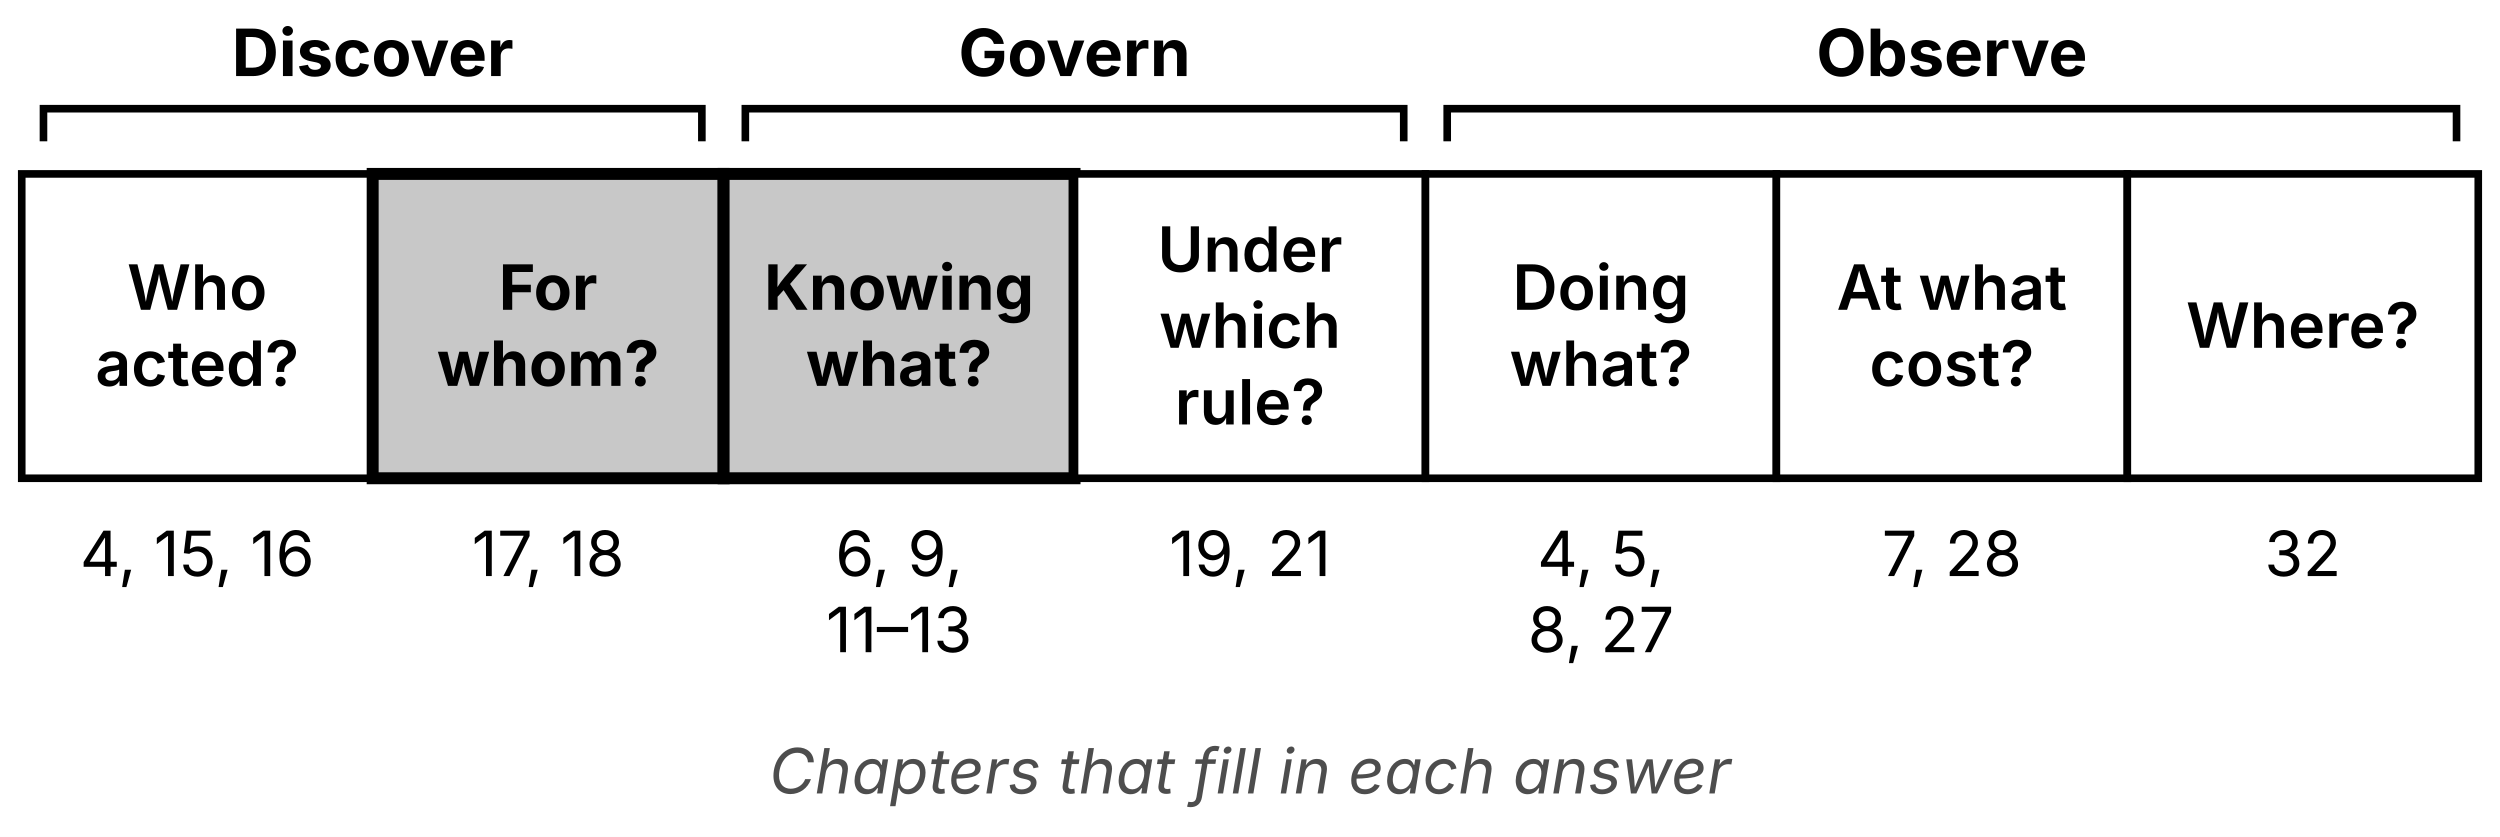
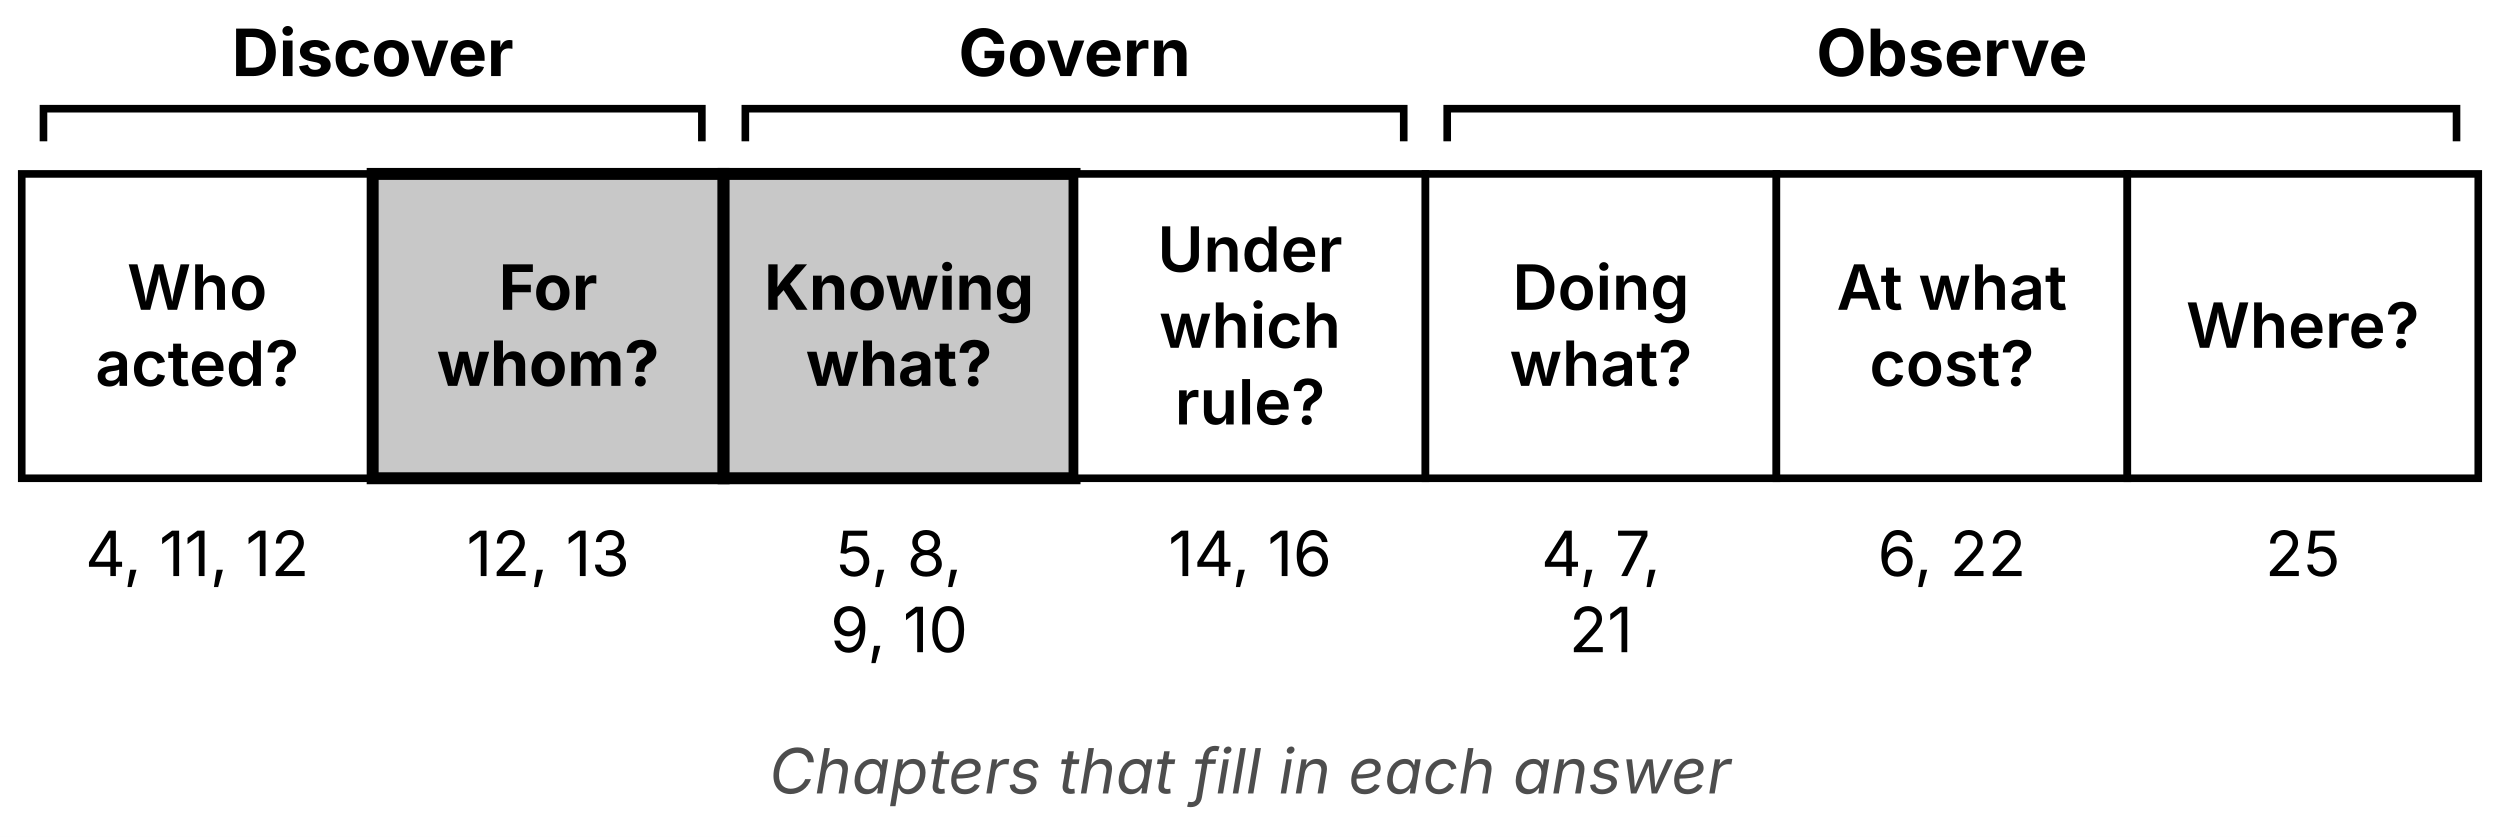
<svg xmlns="http://www.w3.org/2000/svg" width="4.6in" height="1.54in" viewBox="0 0 460 154">
  <defs>
    <marker id="call" viewBox="0 0 10 10" refX="9" refY="5" markerWidth="7" markerHeight="7" orient="auto-start-reverse">
      <path d="M0,0 L10,5 L0,10 z" fill="#000000" />
    </marker>
    <marker id="trace" viewBox="0 0 10 10" refX="9" refY="5" markerWidth="8" markerHeight="8" orient="auto-start-reverse">
      <path d="M1,1 L9,5 L1,9" fill="none" stroke="#000000" stroke-width="1.3" />
    </marker>
  </defs>
  <rect width="460" height="154" fill="#ffffff" />
  <path d="M8.0,26 L8.0,20 L129.143,20 L129.143,26" fill="none" stroke="#000000" stroke-width="1.4" />
  <text x="68.571" y="14.0" font-family="Inter, 'DejaVu Sans', sans-serif" font-size="12" font-weight="700" text-anchor="middle" fill="#000000">Discover</text>
  <path d="M137.143,26 L137.143,20 L258.286,20 L258.286,26" fill="none" stroke="#000000" stroke-width="1.4" />
  <text x="197.714" y="14.0" font-family="Inter, 'DejaVu Sans', sans-serif" font-size="12" font-weight="700" text-anchor="middle" fill="#000000">Govern</text>
  <path d="M266.286,26 L266.286,20 L452.0,20 L452.0,26" fill="none" stroke="#000000" stroke-width="1.4" />
  <text x="359.143" y="14.0" font-family="Inter, 'DejaVu Sans', sans-serif" font-size="12" font-weight="700" text-anchor="middle" fill="#000000">Observe</text>
  <rect x="4.0" y="32" width="64.571" height="56" rx="0" fill="#ffffff" stroke="#000000" stroke-width="1.4" />
  <text x="36.286" y="57.0" font-family="Inter, 'DejaVu Sans', sans-serif" font-size="11.5" font-weight="600" text-anchor="middle" fill="#000000">Who</text>
  <text x="36.286" y="71.0" font-family="Inter, 'DejaVu Sans', sans-serif" font-size="11.5" font-weight="600" text-anchor="middle" fill="#000000">acted?</text>
-   <text x="36.286" y="106.0" font-family="Inter, 'DejaVu Sans', sans-serif" font-size="11.5" font-weight="400" text-anchor="middle" fill="#000000">4, 15, 16</text>
+   <text x="36.286" y="106.0" font-family="Inter, 'DejaVu Sans', sans-serif" font-size="11.5" font-weight="400" text-anchor="middle" fill="#000000">4, 11, 12</text>
  <rect x="68.571" y="32" width="64.571" height="56" rx="0" fill="#c8c8c8" stroke="#000000" stroke-width="2.2" />
  <text x="100.857" y="57.0" font-family="Inter, 'DejaVu Sans', sans-serif" font-size="11.5" font-weight="700" text-anchor="middle" fill="#000000">For</text>
  <text x="100.857" y="71.0" font-family="Inter, 'DejaVu Sans', sans-serif" font-size="11.5" font-weight="700" text-anchor="middle" fill="#000000">whom?</text>
-   <text x="100.857" y="106.0" font-family="Inter, 'DejaVu Sans', sans-serif" font-size="11.5" font-weight="400" text-anchor="middle" fill="#000000">17, 18</text>
+   <text x="100.857" y="106.0" font-family="Inter, 'DejaVu Sans', sans-serif" font-size="11.5" font-weight="400" text-anchor="middle" fill="#000000">12, 13</text>
  <rect x="133.143" y="32" width="64.571" height="56" rx="0" fill="#c8c8c8" stroke="#000000" stroke-width="2.2" />
  <text x="165.429" y="57.0" font-family="Inter, 'DejaVu Sans', sans-serif" font-size="11.5" font-weight="700" text-anchor="middle" fill="#000000">Knowing</text>
  <text x="165.429" y="71.0" font-family="Inter, 'DejaVu Sans', sans-serif" font-size="11.5" font-weight="700" text-anchor="middle" fill="#000000">what?</text>
-   <text x="165.429" y="106.0" font-family="Inter, 'DejaVu Sans', sans-serif" font-size="11.5" font-weight="400" text-anchor="middle" fill="#000000">6, 9,</text>
-   <text x="165.429" y="120.0" font-family="Inter, 'DejaVu Sans', sans-serif" font-size="11.5" font-weight="400" text-anchor="middle" fill="#000000">11–13</text>
+   <text x="165.429" y="106.0" font-family="Inter, 'DejaVu Sans', sans-serif" font-size="11.5" font-weight="400" text-anchor="middle" fill="#000000">5, 8,</text>
+   <text x="165.429" y="120.0" font-family="Inter, 'DejaVu Sans', sans-serif" font-size="11.5" font-weight="400" text-anchor="middle" fill="#000000">9, 10</text>
  <rect x="197.714" y="32" width="64.571" height="56" rx="0" fill="#ffffff" stroke="#000000" stroke-width="1.4" />
  <text x="230.0" y="50.0" font-family="Inter, 'DejaVu Sans', sans-serif" font-size="11.5" font-weight="600" text-anchor="middle" fill="#000000">Under</text>
  <text x="230.0" y="64.0" font-family="Inter, 'DejaVu Sans', sans-serif" font-size="11.5" font-weight="600" text-anchor="middle" fill="#000000">which</text>
  <text x="230.0" y="78.1" font-family="Inter, 'DejaVu Sans', sans-serif" font-size="11.5" font-weight="600" text-anchor="middle" fill="#000000">rule?</text>
-   <text x="230.0" y="106.0" font-family="Inter, 'DejaVu Sans', sans-serif" font-size="11.5" font-weight="400" text-anchor="middle" fill="#000000">19, 21</text>
+   <text x="230.0" y="106.0" font-family="Inter, 'DejaVu Sans', sans-serif" font-size="11.5" font-weight="400" text-anchor="middle" fill="#000000">14, 16</text>
  <rect x="262.286" y="32" width="64.571" height="56" rx="0" fill="#ffffff" stroke="#000000" stroke-width="1.4" />
  <text x="294.571" y="57.0" font-family="Inter, 'DejaVu Sans', sans-serif" font-size="11.5" font-weight="600" text-anchor="middle" fill="#000000">Doing</text>
  <text x="294.571" y="71.0" font-family="Inter, 'DejaVu Sans', sans-serif" font-size="11.5" font-weight="600" text-anchor="middle" fill="#000000">what?</text>
-   <text x="294.571" y="106.0" font-family="Inter, 'DejaVu Sans', sans-serif" font-size="11.5" font-weight="400" text-anchor="middle" fill="#000000">4, 5,</text>
-   <text x="294.571" y="120.0" font-family="Inter, 'DejaVu Sans', sans-serif" font-size="11.5" font-weight="400" text-anchor="middle" fill="#000000">8, 27</text>
+   <text x="294.571" y="106.0" font-family="Inter, 'DejaVu Sans', sans-serif" font-size="11.5" font-weight="400" text-anchor="middle" fill="#000000">4, 7,</text>
+   <text x="294.571" y="120.0" font-family="Inter, 'DejaVu Sans', sans-serif" font-size="11.5" font-weight="400" text-anchor="middle" fill="#000000">21</text>
  <rect x="326.857" y="32" width="64.571" height="56" rx="0" fill="#ffffff" stroke="#000000" stroke-width="1.4" />
  <text x="359.143" y="57.0" font-family="Inter, 'DejaVu Sans', sans-serif" font-size="11.5" font-weight="600" text-anchor="middle" fill="#000000">At what</text>
  <text x="359.143" y="71.0" font-family="Inter, 'DejaVu Sans', sans-serif" font-size="11.5" font-weight="600" text-anchor="middle" fill="#000000">cost?</text>
-   <text x="359.143" y="106.0" font-family="Inter, 'DejaVu Sans', sans-serif" font-size="11.5" font-weight="400" text-anchor="middle" fill="#000000">7, 28</text>
+   <text x="359.143" y="106.0" font-family="Inter, 'DejaVu Sans', sans-serif" font-size="11.5" font-weight="400" text-anchor="middle" fill="#000000">6, 22</text>
  <rect x="391.429" y="32" width="64.571" height="56" rx="0" fill="#ffffff" stroke="#000000" stroke-width="1.4" />
  <text x="423.714" y="64.0" font-family="Inter, 'DejaVu Sans', sans-serif" font-size="11.5" font-weight="600" text-anchor="middle" fill="#000000">Where?</text>
-   <text x="423.714" y="106.0" font-family="Inter, 'DejaVu Sans', sans-serif" font-size="11.5" font-weight="400" text-anchor="middle" fill="#000000">32</text>
+   <text x="423.714" y="106.0" font-family="Inter, 'DejaVu Sans', sans-serif" font-size="11.5" font-weight="400" text-anchor="middle" fill="#000000">25</text>
  <text x="230.0" y="146.0" font-family="Inter, 'DejaVu Sans', sans-serif" font-size="11.5" font-weight="400" text-anchor="middle" font-style="italic" fill="#4d4d4d">Chapters that fill in each answer</text>
</svg>
